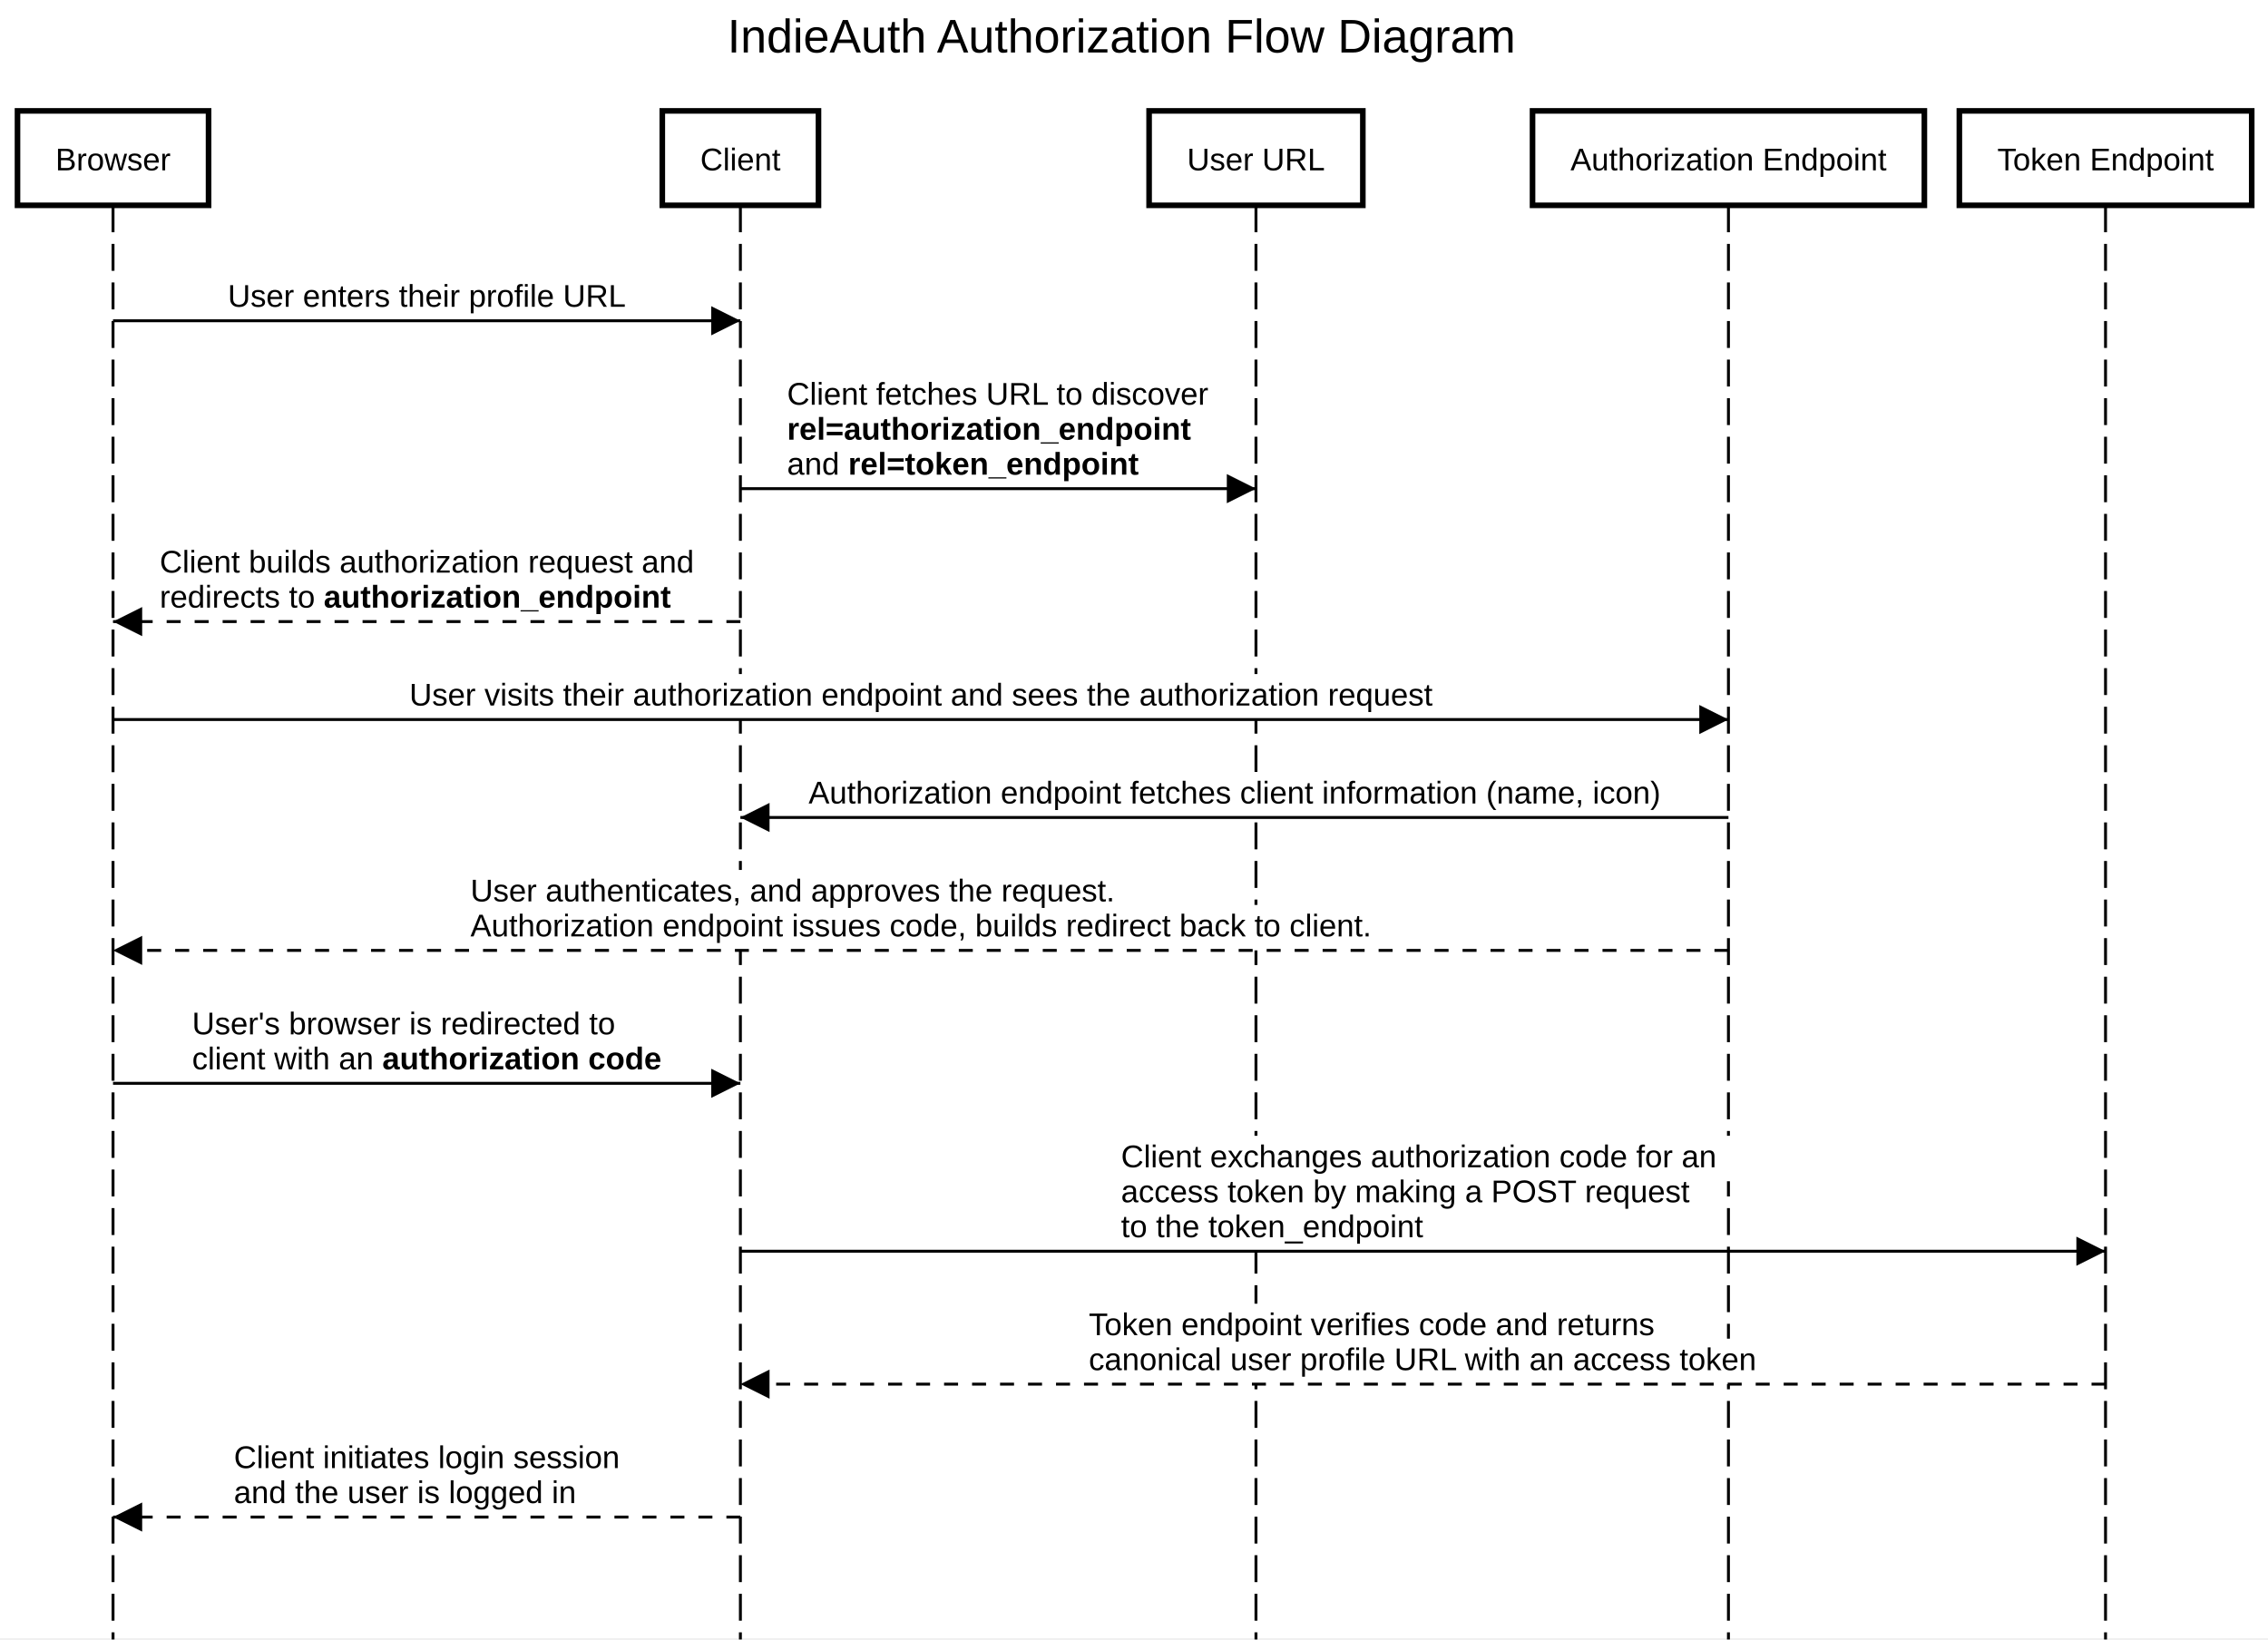
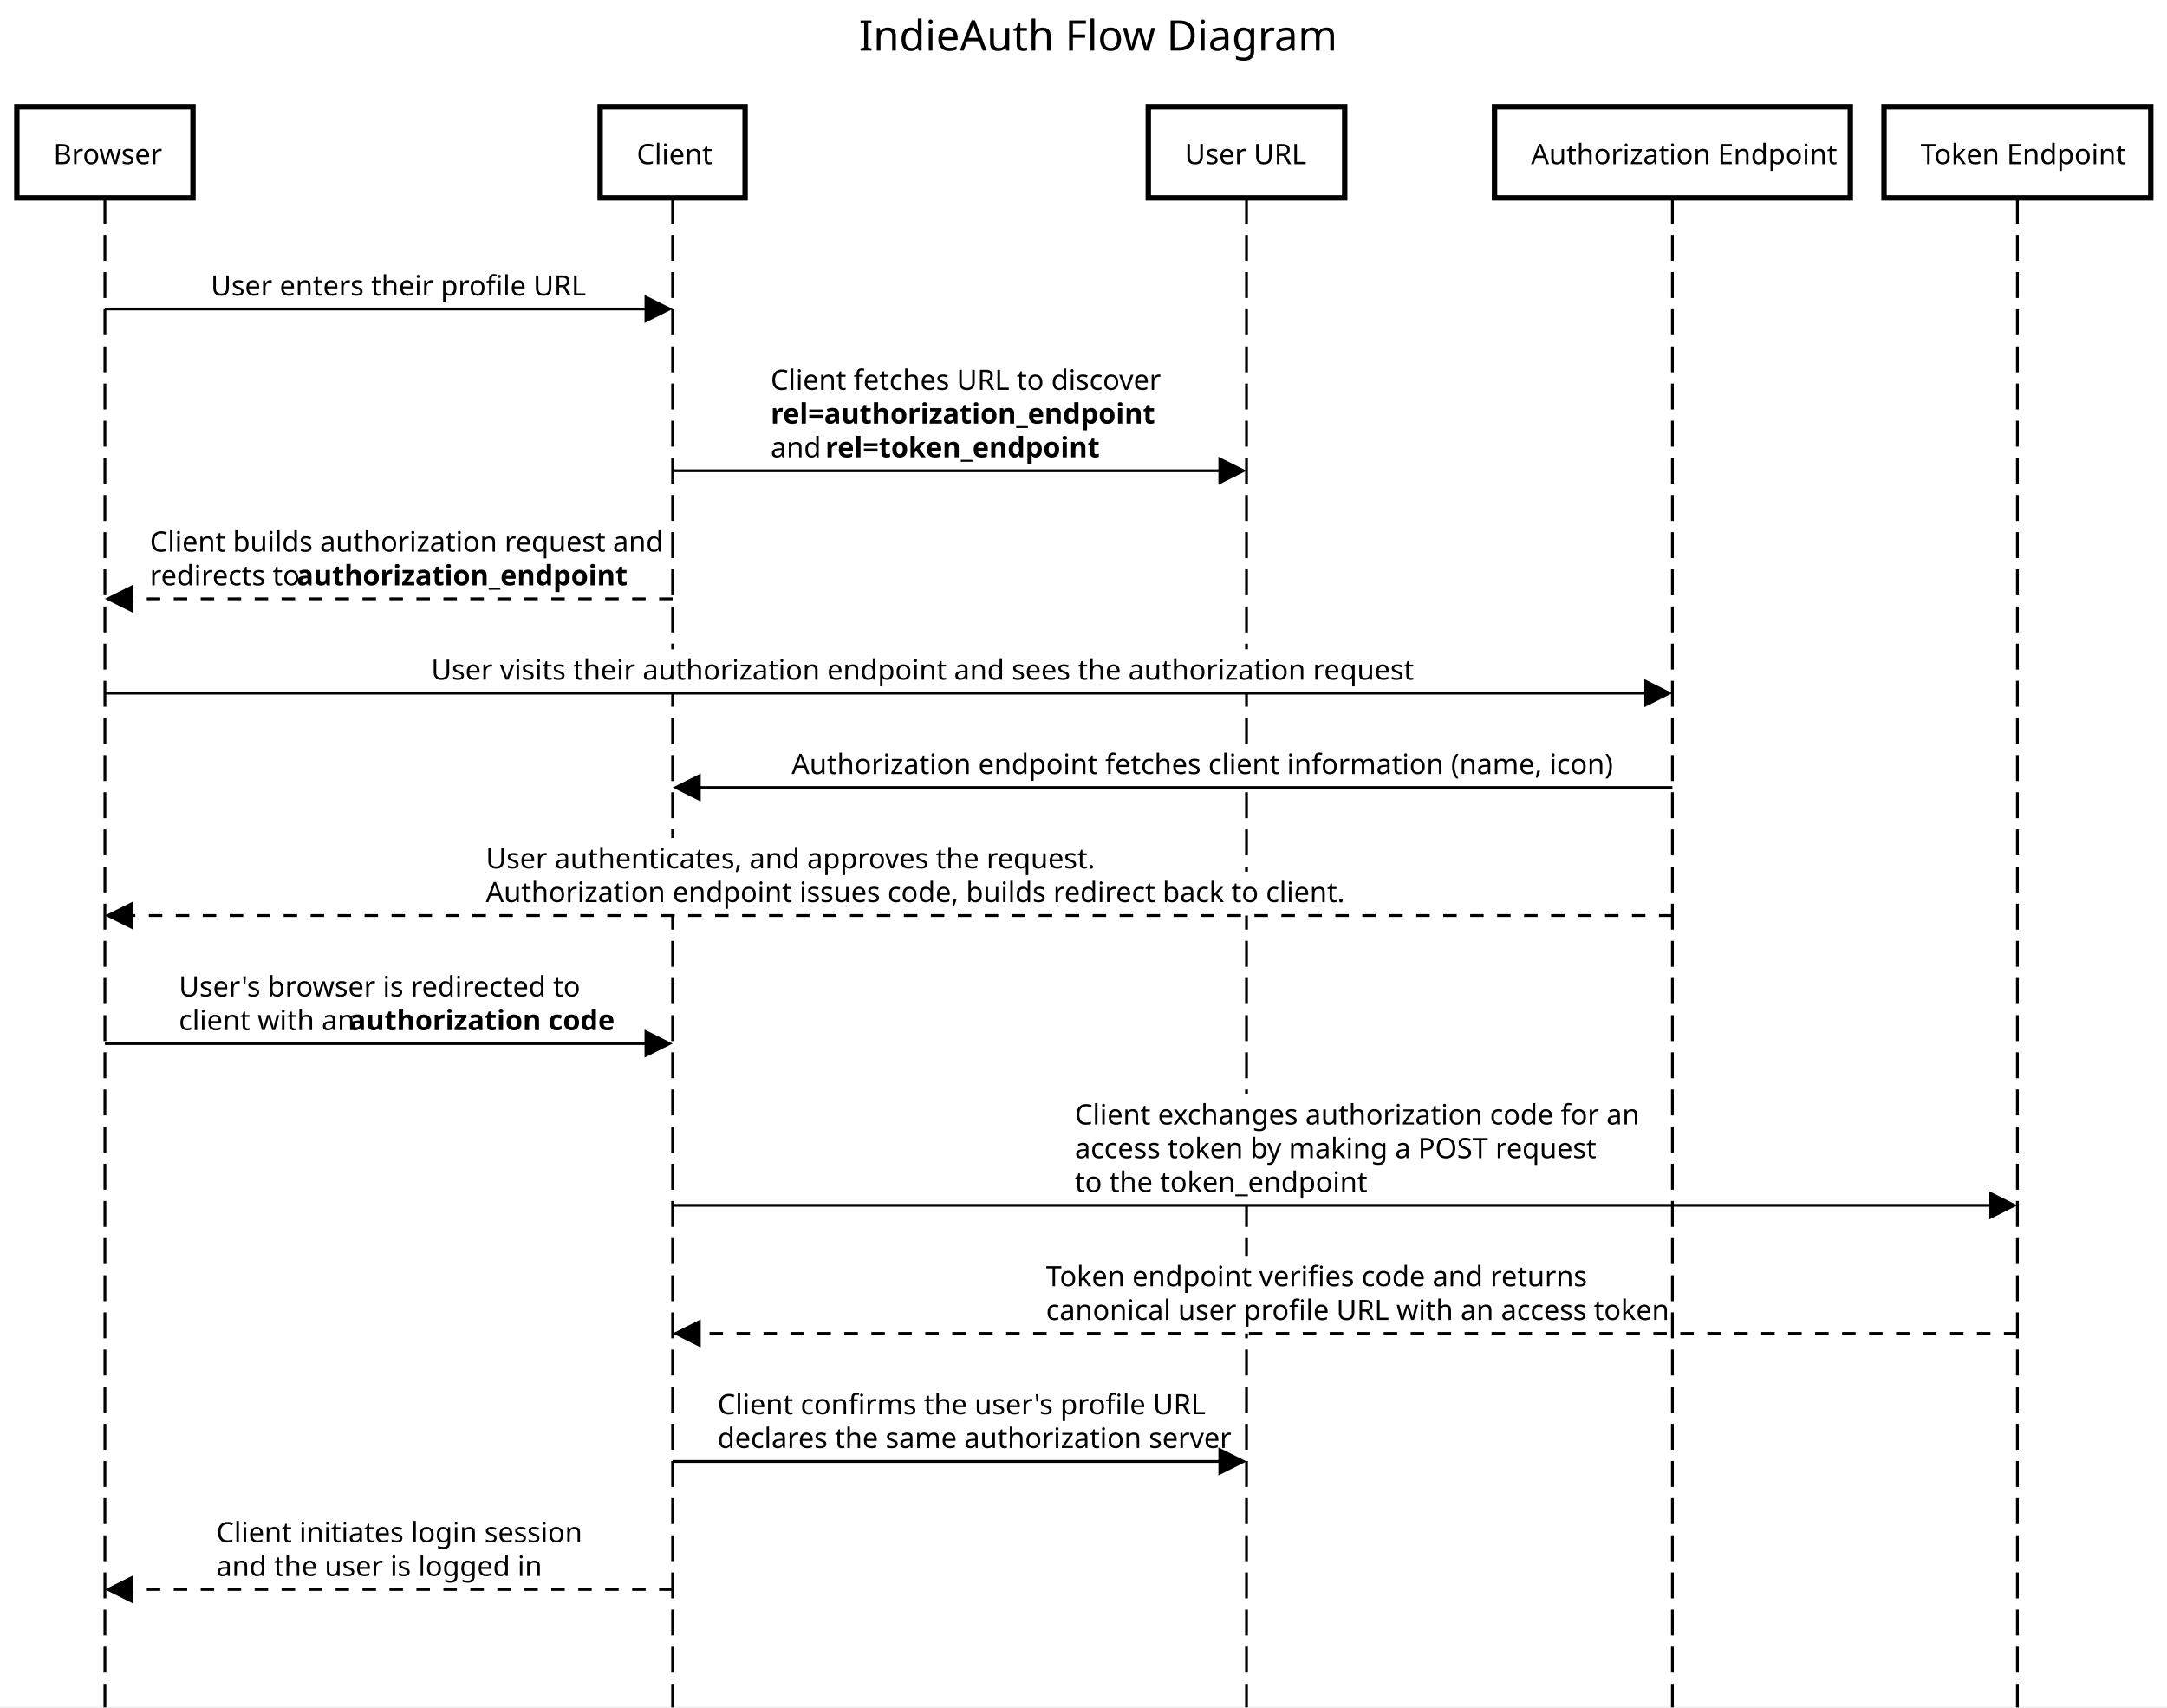
- <svg xmlns="http://www.w3.org/2000/svg" version="1.1" viewbox="0 0 1059 765" style="width: 100%; height: auto;">
+ <svg xmlns="http://www.w3.org/2000/svg" version="1.1" viewbox="0 0 1131 891" style="width: 100%; height: auto;">
  <defs />
  <g>
    <g />
    <g />
    <g />
    <g />
    <g />
    <g />
    <g />
    <g />
    <g />
    <g />
    <g />
    <g />
    <g />
    <g />
    <g />
    <g />
    <g />
    <g />
    <g />
    <g />
    <g />
    <g />
    <g />
    <g />
-     <g />
-     <g />
-     <g />
-     <g>
-       <rect fill="white" stroke="none" x="0" y="0" width="1059" height="765" />
-     </g>
-     <g>
-       <text fill="black" stroke="none" font-family="Arial" font-size="16.5pt" font-style="normal" font-weight="normal" text-decoration="normal" x="339.624" y="24.503" text-anchor="start" dominant-baseline="alphabetic">IndieAuth Authorization Flow Diagram</text>
-     </g>
-     <g>
-       <path fill="none" stroke="black" paint-order="fill stroke markers" d=" M 52.774 95.888 L 52.774 765.631" stroke-miterlimit="10" stroke-width="1.361" stroke-dasharray="12.566,5.445" />
-       <path fill="none" stroke="black" paint-order="fill stroke markers" d=" M 345.712 95.888 L 345.712 765.631" stroke-miterlimit="10" stroke-width="1.361" stroke-dasharray="12.566,5.445" />
-       <path fill="none" stroke="black" paint-order="fill stroke markers" d=" M 586.452 95.888 L 586.452 765.631" stroke-miterlimit="10" stroke-width="1.361" stroke-dasharray="12.566,5.445" />
-       <path fill="none" stroke="black" paint-order="fill stroke markers" d=" M 807.065 95.888 L 807.065 765.631" stroke-miterlimit="10" stroke-width="1.361" stroke-dasharray="12.566,5.445" />
-       <path fill="none" stroke="black" paint-order="fill stroke markers" d=" M 983.139 95.888 L 983.139 765.631" stroke-miterlimit="10" stroke-width="1.361" stroke-dasharray="12.566,5.445" />
-     </g>
-     <g>
-       <path fill="none" stroke="none" />
-       <g>
-         <path fill="white" stroke="black" paint-order="fill stroke markers" d=" M 8.168 51.783 L 97.38 51.783 L 97.38 95.888 L 8.168 95.888 L 8.168 51.783 Z" stroke-miterlimit="10" stroke-width="2.614" stroke-dasharray="" />
-       </g>
-       <g>
-         <g />
-         <text fill="black" stroke="none" font-family="Arial" font-size="11pt" font-style="normal" font-weight="normal" text-decoration="normal" x="25.891" y="79.552" text-anchor="start" dominant-baseline="alphabetic">Browser</text>
-       </g>
-       <path fill="none" stroke="none" />
-       <g>
-         <path fill="white" stroke="black" paint-order="fill stroke markers" d=" M 309.248 51.783 L 382.175 51.783 L 382.175 95.888 L 309.248 95.888 L 309.248 51.783 Z" stroke-miterlimit="10" stroke-width="2.614" stroke-dasharray="" />
-       </g>
-       <g>
-         <g />
-         <text fill="black" stroke="none" font-family="Arial" font-size="11pt" font-style="normal" font-weight="normal" text-decoration="normal" x="326.971" y="79.552" text-anchor="start" dominant-baseline="alphabetic">Client</text>
-       </g>
-       <path fill="none" stroke="none" />
-       <g>
-         <path fill="white" stroke="black" paint-order="fill stroke markers" d=" M 536.552 51.783 L 636.351 51.783 L 636.351 95.888 L 536.552 95.888 L 536.552 51.783 Z" stroke-miterlimit="10" stroke-width="2.614" stroke-dasharray="" />
-       </g>
-       <g>
-         <g />
-         <text fill="black" stroke="none" font-family="Arial" font-size="11pt" font-style="normal" font-weight="normal" text-decoration="normal" x="554.276" y="79.552" text-anchor="start" dominant-baseline="alphabetic">User URL</text>
-       </g>
-       <path fill="none" stroke="none" />
-       <g>
-         <path fill="white" stroke="black" paint-order="fill stroke markers" d=" M 715.583 51.783 L 898.547 51.783 L 898.547 95.888 L 715.583 95.888 L 715.583 51.783 Z" stroke-miterlimit="10" stroke-width="2.614" stroke-dasharray="" />
-       </g>
-       <g>
-         <g />
-         <text fill="black" stroke="none" font-family="Arial" font-size="11pt" font-style="normal" font-weight="normal" text-decoration="normal" x="733.307" y="79.552" text-anchor="start" dominant-baseline="alphabetic">Authorization Endpoint</text>
-       </g>
-       <path fill="none" stroke="none" />
-       <g>
-         <path fill="white" stroke="black" paint-order="fill stroke markers" d=" M 914.882 51.783 L 1051.396 51.783 L 1051.396 95.888 L 914.882 95.888 L 914.882 51.783 Z" stroke-miterlimit="10" stroke-width="2.614" stroke-dasharray="" />
-       </g>
-       <g>
-         <g />
-         <text fill="black" stroke="none" font-family="Arial" font-size="11pt" font-style="normal" font-weight="normal" text-decoration="normal" x="932.606" y="79.552" text-anchor="start" dominant-baseline="alphabetic">Token Endpoint</text>
-       </g>
-     </g>
-     <g>
-       <g>
-         <g>
-           <path fill="none" stroke="none" />
-           <rect fill="white" stroke="none" x="103.911" y="128.558" width="190.663" height="21.236" />
-         </g>
-         <text fill="black" stroke="none" font-family="Arial" font-size="11pt" font-style="normal" font-weight="normal" text-decoration="normal" x="106.362" y="143.26" text-anchor="start" dominant-baseline="alphabetic">User enters their profile URL</text>
-       </g>
-       <g>
-         <path fill="none" stroke="black" paint-order="fill stroke markers" d=" M 52.774 149.794 L 345.712 149.794" stroke-miterlimit="10" stroke-width="1.361" stroke-dasharray="" />
-         <path fill="black" stroke="none" paint-order="stroke fill markers" d=" M 332.099 142.987 L 345.712 149.794 L 332.099 156.6 Z" />
-       </g>
-       <g>
-         <g>
-           <path fill="none" stroke="none" />
-           <rect fill="white" stroke="none" x="365.042" y="174.297" width="202.08" height="21.236" />
-         </g>
-         <g>
-           <path fill="none" stroke="none" />
-           <rect fill="white" stroke="none" x="365.042" y="190.632" width="193.454" height="21.236" />
-         </g>
-         <g>
-           <path fill="none" stroke="none" />
-           <rect fill="white" stroke="none" x="365.042" y="206.967" width="169.059" height="21.236" />
-         </g>
-         <text fill="black" stroke="none" font-family="Arial" font-size="11pt" font-style="normal" font-weight="normal" text-decoration="normal" x="367.492" y="188.998" text-anchor="start" dominant-baseline="alphabetic">Client fetches URL to discover</text>
-         <text fill="black" stroke="none" font-family="Arial" font-size="11pt" font-style="normal" font-weight="normal" text-decoration="normal" x="367.492" y="205.334" text-anchor="start" dominant-baseline="alphabetic" />
-         <text fill="black" stroke="none" font-family="Arial" font-size="11pt" font-style="normal" font-weight="bold" text-decoration="normal" x="367.492" y="205.334" text-anchor="start" dominant-baseline="alphabetic">rel=authorization_endpoint</text>
-         <text fill="black" stroke="none" font-family="Arial" font-size="11pt" font-style="normal" font-weight="normal" text-decoration="normal" x="556.046" y="205.334" text-anchor="start" dominant-baseline="alphabetic" />
-         <text fill="black" stroke="none" font-family="Arial" font-size="11pt" font-style="normal" font-weight="normal" text-decoration="normal" x="367.492" y="221.669" text-anchor="start" dominant-baseline="alphabetic">and </text>
-         <text fill="black" stroke="none" font-family="Arial" font-size="11pt" font-style="normal" font-weight="bold" text-decoration="normal" x="396.024" y="221.669" text-anchor="start" dominant-baseline="alphabetic">rel=token_endpoint</text>
-         <text fill="black" stroke="none" font-family="Arial" font-size="11pt" font-style="normal" font-weight="normal" text-decoration="normal" x="531.651" y="221.669" text-anchor="start" dominant-baseline="alphabetic" />
-       </g>
-       <g>
-         <path fill="none" stroke="black" paint-order="fill stroke markers" d=" M 345.712 228.203 L 586.452 228.203" stroke-miterlimit="10" stroke-width="1.361" stroke-dasharray="" />
-         <path fill="black" stroke="none" paint-order="stroke fill markers" d=" M 572.839 221.396 L 586.452 228.203 L 572.839 235.009 Z" />
-       </g>
-       <g>
-         <g>
-           <path fill="none" stroke="none" />
-           <rect fill="white" stroke="none" x="72.104" y="252.706" width="254.278" height="21.236" />
-         </g>
-         <g>
-           <path fill="none" stroke="none" />
-           <rect fill="white" stroke="none" x="72.104" y="269.041" width="243.547" height="21.236" />
-         </g>
-         <text fill="black" stroke="none" font-family="Arial" font-size="11pt" font-style="normal" font-weight="normal" text-decoration="normal" x="74.554" y="267.407" text-anchor="start" dominant-baseline="alphabetic">Client builds authorization request and</text>
-         <text fill="black" stroke="none" font-family="Arial" font-size="11pt" font-style="normal" font-weight="normal" text-decoration="normal" x="74.554" y="283.742" text-anchor="start" dominant-baseline="alphabetic">redirects to </text>
-         <text fill="black" stroke="none" font-family="Arial" font-size="11pt" font-style="normal" font-weight="bold" text-decoration="normal" x="151.14" y="283.742" text-anchor="start" dominant-baseline="alphabetic">authorization_endpoint</text>
-         <text fill="black" stroke="none" font-family="Arial" font-size="11pt" font-style="normal" font-weight="normal" text-decoration="normal" x="313.201" y="283.742" text-anchor="start" dominant-baseline="alphabetic" />
-       </g>
-       <g>
-         <path fill="none" stroke="black" paint-order="fill stroke markers" d=" M 345.712 290.277 L 52.774 290.277" stroke-miterlimit="10" stroke-width="1.361" stroke-dasharray="6.534" />
-         <path fill="black" stroke="none" paint-order="stroke fill markers" d=" M 66.387 283.47 L 52.774 290.277 L 66.387 297.083 Z" />
-       </g>
-       <g>
-         <g>
-           <path fill="none" stroke="none" />
-           <rect fill="white" stroke="none" x="188.697" y="314.779" width="482.445" height="21.236" />
-         </g>
-         <text fill="black" stroke="none" font-family="Arial" font-size="11pt" font-style="normal" font-weight="normal" text-decoration="normal" x="191.147" y="329.481" text-anchor="start" dominant-baseline="alphabetic">User visits their authorization endpoint and sees the authorization request</text>
-       </g>
-       <g>
-         <path fill="none" stroke="black" paint-order="fill stroke markers" d=" M 52.774 336.015 L 807.065 336.015" stroke-miterlimit="10" stroke-width="1.361" stroke-dasharray="" />
-         <path fill="black" stroke="none" paint-order="stroke fill markers" d=" M 793.452 329.209 L 807.065 336.015 L 793.452 342.821 Z" />
-       </g>
-       <g>
-         <g>
-           <path fill="none" stroke="none" />
-           <rect fill="white" stroke="none" x="375.105" y="360.518" width="402.567" height="21.236" />
-         </g>
-         <text fill="black" stroke="none" font-family="Arial" font-size="11pt" font-style="normal" font-weight="normal" text-decoration="normal" x="377.555" y="375.22" text-anchor="start" dominant-baseline="alphabetic">Authorization endpoint fetches client information (name, icon)</text>
-       </g>
-       <g>
-         <path fill="none" stroke="black" paint-order="fill stroke markers" d=" M 807.065 381.754 L 345.712 381.754" stroke-miterlimit="10" stroke-width="1.361" stroke-dasharray="" />
-         <path fill="black" stroke="none" paint-order="stroke fill markers" d=" M 359.324 374.947 L 345.712 381.754 L 359.324 388.56 Z" />
-       </g>
-       <g>
-         <g>
-           <path fill="none" stroke="none" />
-           <rect fill="white" stroke="none" x="217.222" y="406.257" width="305.616" height="21.236" />
-         </g>
-         <g>
-           <path fill="none" stroke="none" />
-           <rect fill="white" stroke="none" x="217.222" y="422.592" width="425.394" height="21.236" />
-         </g>
-         <text fill="black" stroke="none" font-family="Arial" font-size="11pt" font-style="normal" font-weight="normal" text-decoration="normal" x="219.673" y="420.958" text-anchor="start" dominant-baseline="alphabetic">User authenticates, and approves the request.</text>
-         <text fill="black" stroke="none" font-family="Arial" font-size="11pt" font-style="normal" font-weight="normal" text-decoration="normal" x="219.673" y="437.293" text-anchor="start" dominant-baseline="alphabetic">Authorization endpoint issues code, builds redirect back to client.</text>
-       </g>
-       <g>
-         <path fill="none" stroke="black" paint-order="fill stroke markers" d=" M 807.065 443.827 L 52.774 443.827" stroke-miterlimit="10" stroke-width="1.361" stroke-dasharray="6.534" />
-         <path fill="black" stroke="none" paint-order="stroke fill markers" d=" M 66.387 437.021 L 52.774 443.827 L 66.387 450.634 Z" />
-       </g>
-       <g>
-         <g>
-           <path fill="none" stroke="none" />
-           <rect fill="white" stroke="none" x="87.226" y="468.33" width="202.417" height="21.236" />
-         </g>
-         <g>
-           <path fill="none" stroke="none" />
-           <rect fill="white" stroke="none" x="87.226" y="484.665" width="224.034" height="21.236" />
-         </g>
-         <text fill="black" stroke="none" font-family="Arial" font-size="11pt" font-style="normal" font-weight="normal" text-decoration="normal" x="89.676" y="483.032" text-anchor="start" dominant-baseline="alphabetic">User's browser is redirected to</text>
-         <text fill="black" stroke="none" font-family="Arial" font-size="11pt" font-style="normal" font-weight="normal" text-decoration="normal" x="89.676" y="499.367" text-anchor="start" dominant-baseline="alphabetic">client with an </text>
-         <text fill="black" stroke="none" font-family="Arial" font-size="11pt" font-style="normal" font-weight="bold" text-decoration="normal" x="178.495" y="499.367" text-anchor="start" dominant-baseline="alphabetic">authorization code</text>
-         <text fill="black" stroke="none" font-family="Arial" font-size="11pt" font-style="normal" font-weight="normal" text-decoration="normal" x="308.81" y="499.367" text-anchor="start" dominant-baseline="alphabetic" />
-       </g>
-       <g>
-         <path fill="none" stroke="black" paint-order="fill stroke markers" d=" M 52.774 505.901 L 345.712 505.901" stroke-miterlimit="10" stroke-width="1.361" stroke-dasharray="" />
-         <path fill="black" stroke="none" paint-order="stroke fill markers" d=" M 332.099 499.095 L 345.712 505.901 L 332.099 512.708 Z" />
-       </g>
-       <g>
-         <g>
-           <path fill="none" stroke="none" />
-           <rect fill="white" stroke="none" x="520.987" y="530.404" width="286.876" height="21.236" />
-         </g>
-         <g>
-           <path fill="none" stroke="none" />
-           <rect fill="white" stroke="none" x="520.987" y="546.739" width="270.534" height="21.236" />
-         </g>
-         <g>
-           <path fill="none" stroke="none" />
-           <rect fill="white" stroke="none" x="520.987" y="563.074" width="145.917" height="21.236" />
-         </g>
-         <text fill="black" stroke="none" font-family="Arial" font-size="11pt" font-style="normal" font-weight="normal" text-decoration="normal" x="523.437" y="545.106" text-anchor="start" dominant-baseline="alphabetic">Client exchanges authorization code for an </text>
-         <text fill="black" stroke="none" font-family="Arial" font-size="11pt" font-style="normal" font-weight="normal" text-decoration="normal" x="523.437" y="561.441" text-anchor="start" dominant-baseline="alphabetic">access token by making a POST request</text>
-         <text fill="black" stroke="none" font-family="Arial" font-size="11pt" font-style="normal" font-weight="normal" text-decoration="normal" x="523.437" y="577.776" text-anchor="start" dominant-baseline="alphabetic">to the token_endpoint</text>
-       </g>
-       <g>
-         <path fill="none" stroke="black" paint-order="fill stroke markers" d=" M 345.712 584.31 L 983.139 584.31" stroke-miterlimit="10" stroke-width="1.361" stroke-dasharray="" />
-         <path fill="black" stroke="none" paint-order="stroke fill markers" d=" M 969.526 577.504 L 983.139 584.31 L 969.526 591.117 Z" />
-       </g>
-       <g>
-         <g>
-           <path fill="none" stroke="none" />
-           <rect fill="white" stroke="none" x="505.93" y="608.813" width="268.945" height="21.236" />
-         </g>
-         <g>
-           <path fill="none" stroke="none" />
-           <rect fill="white" stroke="none" x="505.93" y="625.148" width="316.991" height="21.236" />
-         </g>
-         <text fill="black" stroke="none" font-family="Arial" font-size="11pt" font-style="normal" font-weight="normal" text-decoration="normal" x="508.38" y="623.515" text-anchor="start" dominant-baseline="alphabetic">Token endpoint verifies code and returns</text>
-         <text fill="black" stroke="none" font-family="Arial" font-size="11pt" font-style="normal" font-weight="normal" text-decoration="normal" x="508.38" y="639.85" text-anchor="start" dominant-baseline="alphabetic">canonical user profile URL with an access token</text>
-       </g>
-       <g>
-         <path fill="none" stroke="black" paint-order="fill stroke markers" d=" M 983.139 646.384 L 345.712 646.384" stroke-miterlimit="10" stroke-width="1.361" stroke-dasharray="6.534" />
-         <path fill="black" stroke="none" paint-order="stroke fill markers" d=" M 359.324 639.578 L 345.712 646.384 L 359.324 653.19 Z" />
-       </g>
-       <g>
-         <g>
-           <path fill="none" stroke="none" />
-           <rect fill="white" stroke="none" x="106.75" y="670.887" width="184.986" height="21.236" />
-         </g>
-         <g>
-           <path fill="none" stroke="none" />
-           <rect fill="white" stroke="none" x="106.75" y="687.222" width="164.643" height="21.236" />
-         </g>
-         <text fill="black" stroke="none" font-family="Arial" font-size="11pt" font-style="normal" font-weight="normal" text-decoration="normal" x="109.2" y="685.588" text-anchor="start" dominant-baseline="alphabetic">Client initiates login session</text>
-         <text fill="black" stroke="none" font-family="Arial" font-size="11pt" font-style="normal" font-weight="normal" text-decoration="normal" x="109.2" y="701.924" text-anchor="start" dominant-baseline="alphabetic">and the user is logged in</text>
-       </g>
-       <g>
-         <path fill="none" stroke="black" paint-order="fill stroke markers" d=" M 345.712 708.458 L 52.774 708.458" stroke-miterlimit="10" stroke-width="1.361" stroke-dasharray="6.534" />
-         <path fill="black" stroke="none" paint-order="stroke fill markers" d=" M 66.387 701.651 L 52.774 708.458 L 66.387 715.264 Z" />
+     <g>
+       <rect fill="white" stroke="none" x="0" y="0" width="1131" height="891" />
+     </g>
+     <g>
+       <text fill="black" stroke="none" font-family="sans-serif" font-size="16.5pt" font-style="normal" font-weight="normal" text-decoration="normal" x="448.281" y="26.388" text-anchor="start" dominant-baseline="alphabetic" xml:space="preserve">IndieAuth Flow Diagram</text>
+     </g>
+     <g />
+     <g>
+       <path fill="none" stroke="black" paint-order="fill stroke markers" d=" M 54.766 103.264 L 54.766 891.374" stroke-miterlimit="10" stroke-width="1.466" stroke-dasharray="13.532,5.864" />
+       <path fill="none" stroke="black" paint-order="fill stroke markers" d=" M 351.054 103.264 L 351.054 891.374" stroke-miterlimit="10" stroke-width="1.466" stroke-dasharray="13.532,5.864" />
+       <path fill="none" stroke="black" paint-order="fill stroke markers" d=" M 650.571 103.264 L 650.571 891.374" stroke-miterlimit="10" stroke-width="1.466" stroke-dasharray="13.532,5.864" />
+       <path fill="none" stroke="black" paint-order="fill stroke markers" d=" M 872.86 103.264 L 872.86 891.374" stroke-miterlimit="10" stroke-width="1.466" stroke-dasharray="13.532,5.864" />
+       <path fill="none" stroke="black" paint-order="fill stroke markers" d=" M 1052.917 103.264 L 1052.917 891.374" stroke-miterlimit="10" stroke-width="1.466" stroke-dasharray="13.532,5.864" />
+     </g>
+     <g>
+       <path fill="none" stroke="none" />
+       <g>
+         <path fill="white" stroke="black" paint-order="fill stroke markers" d=" M 8.796 55.766 L 100.735 55.766 L 100.735 103.264 L 8.796 103.264 L 8.796 55.766 Z" stroke-miterlimit="10" stroke-width="2.815" stroke-dasharray="" />
+       </g>
+       <g>
+         <g />
+         <text fill="black" stroke="none" font-family="sans-serif" font-size="11pt" font-style="normal" font-weight="normal" text-decoration="normal" x="27.883" y="85.672" text-anchor="start" dominant-baseline="alphabetic" xml:space="preserve">Browser</text>
+       </g>
+       <path fill="none" stroke="none" />
+       <g>
+         <path fill="white" stroke="black" paint-order="fill stroke markers" d=" M 313.227 55.766 L 388.881 55.766 L 388.881 103.264 L 313.227 103.264 L 313.227 55.766 Z" stroke-miterlimit="10" stroke-width="2.815" stroke-dasharray="" />
+       </g>
+       <g>
+         <g />
+         <text fill="black" stroke="none" font-family="sans-serif" font-size="11pt" font-style="normal" font-weight="normal" text-decoration="normal" x="332.314" y="85.672" text-anchor="start" dominant-baseline="alphabetic" xml:space="preserve">Client</text>
+       </g>
+       <path fill="none" stroke="none" />
+       <g>
+         <path fill="white" stroke="black" paint-order="fill stroke markers" d=" M 599.308 55.766 L 701.834 55.766 L 701.834 103.264 L 599.308 103.264 L 599.308 55.766 Z" stroke-miterlimit="10" stroke-width="2.815" stroke-dasharray="" />
+       </g>
+       <g>
+         <g />
+         <text fill="black" stroke="none" font-family="sans-serif" font-size="11pt" font-style="normal" font-weight="normal" text-decoration="normal" x="618.395" y="85.672" text-anchor="start" dominant-baseline="alphabetic" xml:space="preserve">User URL</text>
+       </g>
+       <path fill="none" stroke="none" />
+       <g>
+         <path fill="white" stroke="black" paint-order="fill stroke markers" d=" M 780.015 55.766 L 965.705 55.766 L 965.705 103.264 L 780.015 103.264 L 780.015 55.766 Z" stroke-miterlimit="10" stroke-width="2.815" stroke-dasharray="" />
+       </g>
+       <g>
+         <g />
+         <text fill="black" stroke="none" font-family="sans-serif" font-size="11pt" font-style="normal" font-weight="normal" text-decoration="normal" x="799.102" y="85.672" text-anchor="start" dominant-baseline="alphabetic" xml:space="preserve">Authorization Endpoint</text>
+       </g>
+       <path fill="none" stroke="none" />
+       <g>
+         <path fill="white" stroke="black" paint-order="fill stroke markers" d=" M 983.296 55.766 L 1122.537 55.766 L 1122.537 103.264 L 983.296 103.264 L 983.296 55.766 Z" stroke-miterlimit="10" stroke-width="2.815" stroke-dasharray="" />
+       </g>
+       <g>
+         <g />
+         <text fill="black" stroke="none" font-family="sans-serif" font-size="11pt" font-style="normal" font-weight="normal" text-decoration="normal" x="1002.384" y="85.672" text-anchor="start" dominant-baseline="alphabetic" xml:space="preserve">Token Endpoint</text>
+       </g>
+     </g>
+     <g>
+       <g>
+         <g>
+           <rect fill="white" stroke="none" x="107.39" y="138.447" width="191.04" height="22.869" />
+         </g>
+         <text fill="black" stroke="none" font-family="sans-serif" font-size="11pt" font-style="normal" font-weight="normal" text-decoration="normal" x="110.029" y="154.28" text-anchor="start" dominant-baseline="alphabetic" xml:space="preserve">User enters their profile URL</text>
+       </g>
+       <g>
+         <path fill="none" stroke="black" paint-order="fill stroke markers" d=" M 54.766 161.316 L 336.57 161.316" stroke-miterlimit="10" stroke-width="1.466" stroke-dasharray="" />
+         <g transform="translate(351.054,161.3164) translate(-351.054,-161.3164)">
+           <path fill="black" stroke="none" paint-order="stroke fill markers" d=" M 336.394 153.987 L 351.054 161.316 L 336.394 168.646 Z" />
+         </g>
+       </g>
+       <g>
+         <g>
+           <rect fill="white" stroke="none" x="399.584" y="187.704" width="202.457" height="22.869" />
+         </g>
+         <g>
+           <rect fill="white" stroke="none" x="399.584" y="205.296" width="193.832" height="22.869" />
+         </g>
+         <g>
+           <rect fill="white" stroke="none" x="399.584" y="222.888" width="169.436" height="22.869" />
+         </g>
+         <text fill="black" stroke="none" font-family="sans-serif" font-size="11pt" font-style="normal" font-weight="normal" text-decoration="normal" x="402.223" y="203.537" text-anchor="start" dominant-baseline="alphabetic" xml:space="preserve">Client fetches URL to discover</text>
+         <text fill="black" stroke="none" font-family="sans-serif" font-size="11pt" font-style="normal" font-weight="bold" text-decoration="normal" x="402.223" y="221.128" text-anchor="start" dominant-baseline="alphabetic" xml:space="preserve">rel=authorization_endpoint</text>
+         <text fill="black" stroke="none" font-family="sans-serif" font-size="11pt" font-style="normal" font-weight="normal" text-decoration="normal" x="402.223" y="238.72" text-anchor="start" dominant-baseline="alphabetic" xml:space="preserve">and </text>
+         <text fill="black" stroke="none" font-family="sans-serif" font-size="11pt" font-style="normal" font-weight="bold" text-decoration="normal" x="430.755" y="238.72" text-anchor="start" dominant-baseline="alphabetic" xml:space="preserve">rel=token_endpoint</text>
+       </g>
+       <g>
+         <path fill="none" stroke="black" paint-order="fill stroke markers" d=" M 351.054 245.757 L 636.087 245.757" stroke-miterlimit="10" stroke-width="1.466" stroke-dasharray="" />
+         <g transform="translate(650.5708,245.7569) translate(-650.5708,-245.7569)">
+           <path fill="black" stroke="none" paint-order="stroke fill markers" d=" M 635.911 238.427 L 650.571 245.757 L 635.911 253.087 Z" />
+         </g>
+       </g>
+       <g>
+         <g>
+           <rect fill="white" stroke="none" x="75.582" y="272.144" width="254.655" height="22.869" />
+         </g>
+         <g>
+           <rect fill="white" stroke="none" x="75.582" y="289.736" width="243.925" height="22.869" />
+         </g>
+         <text fill="black" stroke="none" font-family="sans-serif" font-size="11pt" font-style="normal" font-weight="normal" text-decoration="normal" x="78.221" y="287.977" text-anchor="start" dominant-baseline="alphabetic" xml:space="preserve">Client builds authorization request and</text>
+         <text fill="black" stroke="none" font-family="sans-serif" font-size="11pt" font-style="normal" font-weight="normal" text-decoration="normal" x="78.221" y="305.569" text-anchor="start" dominant-baseline="alphabetic" xml:space="preserve">redirects to </text>
+         <text fill="black" stroke="none" font-family="sans-serif" font-size="11pt" font-style="normal" font-weight="bold" text-decoration="normal" x="154.807" y="305.569" text-anchor="start" dominant-baseline="alphabetic" xml:space="preserve">authorization_endpoint</text>
+       </g>
+       <g>
+         <path fill="none" stroke="black" paint-order="fill stroke markers" d=" M 351.054 312.606 L 69.249 312.606" stroke-miterlimit="10" stroke-width="1.466" stroke-dasharray="7.037" />
+         <g transform="translate(54.76553,312.6055) translate(-54.76553,-312.6055)">
+           <path fill="black" stroke="none" paint-order="stroke fill markers" d=" M 69.425 305.276 L 54.766 312.606 L 69.425 319.935 Z" />
+         </g>
+       </g>
+       <g>
+         <g>
+           <rect fill="white" stroke="none" x="222.402" y="338.993" width="482.822" height="22.869" />
+         </g>
+         <text fill="black" stroke="none" font-family="sans-serif" font-size="11pt" font-style="normal" font-weight="normal" text-decoration="normal" x="225.04" y="354.826" text-anchor="start" dominant-baseline="alphabetic" xml:space="preserve">User visits their authorization endpoint and sees the authorization request</text>
+       </g>
+       <g>
+         <path fill="none" stroke="black" paint-order="fill stroke markers" d=" M 54.766 361.862 L 858.376 361.862" stroke-miterlimit="10" stroke-width="1.466" stroke-dasharray="" />
+         <g transform="translate(872.8596,361.8624) translate(-872.8596,-361.8624)">
+           <path fill="black" stroke="none" paint-order="stroke fill markers" d=" M 858.2 354.533 L 872.86 361.862 L 858.2 369.192 Z" />
+         </g>
+       </g>
+       <g>
+         <g>
+           <rect fill="white" stroke="none" x="410.485" y="388.25" width="402.944" height="22.869" />
+         </g>
+         <text fill="black" stroke="none" font-family="sans-serif" font-size="11pt" font-style="normal" font-weight="normal" text-decoration="normal" x="413.124" y="404.083" text-anchor="start" dominant-baseline="alphabetic" xml:space="preserve">Authorization endpoint fetches client information (name, icon)</text>
+       </g>
+       <g>
+         <path fill="none" stroke="black" paint-order="fill stroke markers" d=" M 872.86 411.119 L 365.538 411.119" stroke-miterlimit="10" stroke-width="1.466" stroke-dasharray="" />
+         <g transform="translate(351.054,411.1194) translate(-351.054,-411.1194)">
+           <path fill="black" stroke="none" paint-order="stroke fill markers" d=" M 365.714 403.789 L 351.054 411.119 L 365.714 418.449 Z" />
+         </g>
+       </g>
+       <g>
+         <g>
+           <rect fill="white" stroke="none" x="250.927" y="437.507" width="305.993" height="22.869" />
+         </g>
+         <g>
+           <rect fill="white" stroke="none" x="250.927" y="455.099" width="425.771" height="22.869" />
+         </g>
+         <text fill="black" stroke="none" font-family="sans-serif" font-size="11pt" font-style="normal" font-weight="normal" text-decoration="normal" x="253.566" y="453.34" text-anchor="start" dominant-baseline="alphabetic" xml:space="preserve">User authenticates, and approves the request.</text>
+         <text fill="black" stroke="none" font-family="sans-serif" font-size="11pt" font-style="normal" font-weight="normal" text-decoration="normal" x="253.566" y="470.931" text-anchor="start" dominant-baseline="alphabetic" xml:space="preserve">Authorization endpoint issues code, builds redirect back to client.</text>
+       </g>
+       <g>
+         <path fill="none" stroke="black" paint-order="fill stroke markers" d=" M 872.86 477.968 L 69.249 477.968" stroke-miterlimit="10" stroke-width="1.466" stroke-dasharray="7.037" />
+         <g transform="translate(54.76553,477.968) translate(-54.76553,-477.968)">
+           <path fill="black" stroke="none" paint-order="stroke fill markers" d=" M 69.425 470.638 L 54.766 477.968 L 69.425 485.298 Z" />
+         </g>
+       </g>
+       <g>
+         <g>
+           <rect fill="white" stroke="none" x="90.704" y="504.356" width="202.794" height="22.869" />
+         </g>
+         <g>
+           <rect fill="white" stroke="none" x="90.704" y="521.947" width="224.411" height="22.869" />
+         </g>
+         <text fill="black" stroke="none" font-family="sans-serif" font-size="11pt" font-style="normal" font-weight="normal" text-decoration="normal" x="93.343" y="520.188" text-anchor="start" dominant-baseline="alphabetic" xml:space="preserve">User's browser is redirected to</text>
+         <text fill="black" stroke="none" font-family="sans-serif" font-size="11pt" font-style="normal" font-weight="normal" text-decoration="normal" x="93.343" y="537.78" text-anchor="start" dominant-baseline="alphabetic" xml:space="preserve">client with an </text>
+         <text fill="black" stroke="none" font-family="sans-serif" font-size="11pt" font-style="normal" font-weight="bold" text-decoration="normal" x="182.162" y="537.78" text-anchor="start" dominant-baseline="alphabetic" xml:space="preserve">authorization code</text>
+       </g>
+       <g>
+         <path fill="none" stroke="black" paint-order="fill stroke markers" d=" M 54.766 544.817 L 336.57 544.817" stroke-miterlimit="10" stroke-width="1.466" stroke-dasharray="" />
+         <g transform="translate(351.054,544.8167) translate(-351.054,-544.8167)">
+           <path fill="black" stroke="none" paint-order="stroke fill markers" d=" M 336.394 537.487 L 351.054 544.817 L 336.394 552.147 Z" />
+         </g>
+       </g>
+       <g>
+         <g>
+           <rect fill="white" stroke="none" x="558.359" y="571.204" width="287.253" height="22.869" />
+         </g>
+         <g>
+           <rect fill="white" stroke="none" x="558.359" y="588.796" width="270.911" height="22.869" />
+         </g>
+         <g>
+           <rect fill="white" stroke="none" x="558.359" y="606.388" width="146.294" height="22.869" />
+         </g>
+         <text fill="black" stroke="none" font-family="sans-serif" font-size="11pt" font-style="normal" font-weight="normal" text-decoration="normal" x="560.998" y="587.037" text-anchor="start" dominant-baseline="alphabetic" xml:space="preserve">Client exchanges authorization code for an </text>
+         <text fill="black" stroke="none" font-family="sans-serif" font-size="11pt" font-style="normal" font-weight="normal" text-decoration="normal" x="560.998" y="604.629" text-anchor="start" dominant-baseline="alphabetic" xml:space="preserve">access token by making a POST request</text>
+         <text fill="black" stroke="none" font-family="sans-serif" font-size="11pt" font-style="normal" font-weight="normal" text-decoration="normal" x="560.998" y="622.22" text-anchor="start" dominant-baseline="alphabetic" xml:space="preserve">to the token_endpoint</text>
+       </g>
+       <g>
+         <path fill="none" stroke="black" paint-order="fill stroke markers" d=" M 351.054 629.257 L 1038.433 629.257" stroke-miterlimit="10" stroke-width="1.466" stroke-dasharray="" />
+         <g transform="translate(1052.917,629.2572) translate(-1052.917,-629.2572)">
+           <path fill="black" stroke="none" paint-order="stroke fill markers" d=" M 1038.257 621.927 L 1052.917 629.257 L 1038.257 636.587 Z" />
+         </g>
+       </g>
+       <g>
+         <g>
+           <rect fill="white" stroke="none" x="543.302" y="655.645" width="269.322" height="22.869" />
+         </g>
+         <g>
+           <rect fill="white" stroke="none" x="543.302" y="673.237" width="317.368" height="22.869" />
+         </g>
+         <text fill="black" stroke="none" font-family="sans-serif" font-size="11pt" font-style="normal" font-weight="normal" text-decoration="normal" x="545.94" y="671.477" text-anchor="start" dominant-baseline="alphabetic" xml:space="preserve">Token endpoint verifies code and returns</text>
+         <text fill="black" stroke="none" font-family="sans-serif" font-size="11pt" font-style="normal" font-weight="normal" text-decoration="normal" x="545.94" y="689.069" text-anchor="start" dominant-baseline="alphabetic" xml:space="preserve">canonical user profile URL with an access token</text>
+       </g>
+       <g>
+         <path fill="none" stroke="black" paint-order="fill stroke markers" d=" M 1052.917 696.106 L 365.538 696.106" stroke-miterlimit="10" stroke-width="1.466" stroke-dasharray="7.037" />
+         <g transform="translate(351.054,696.1058) translate(-351.054,-696.1058)">
+           <path fill="black" stroke="none" paint-order="stroke fill markers" d=" M 365.714 688.776 L 351.054 696.106 L 365.714 703.436 Z" />
+         </g>
+       </g>
+       <g>
+         <g>
+           <rect fill="white" stroke="none" x="371.871" y="722.493" width="246.795" height="22.869" />
+         </g>
+         <g>
+           <rect fill="white" stroke="none" x="371.871" y="740.085" width="257.883" height="22.869" />
+         </g>
+         <text fill="black" stroke="none" font-family="sans-serif" font-size="11pt" font-style="normal" font-weight="normal" text-decoration="normal" x="374.51" y="738.326" text-anchor="start" dominant-baseline="alphabetic" xml:space="preserve">Client confirms the user's profile URL</text>
+         <text fill="black" stroke="none" font-family="sans-serif" font-size="11pt" font-style="normal" font-weight="normal" text-decoration="normal" x="374.51" y="755.918" text-anchor="start" dominant-baseline="alphabetic" xml:space="preserve">declares the same authorization server</text>
+       </g>
+       <g>
+         <path fill="none" stroke="black" paint-order="fill stroke markers" d=" M 351.054 762.955 L 636.087 762.955" stroke-miterlimit="10" stroke-width="1.466" stroke-dasharray="" />
+         <g transform="translate(650.5708,762.9545) translate(-650.5708,-762.9545)">
+           <path fill="black" stroke="none" paint-order="stroke fill markers" d=" M 635.911 755.625 L 650.571 762.955 L 635.911 770.284 Z" />
+         </g>
+       </g>
+       <g>
+         <g>
+           <rect fill="white" stroke="none" x="110.228" y="789.342" width="185.363" height="22.869" />
+         </g>
+         <g>
+           <rect fill="white" stroke="none" x="110.228" y="806.934" width="165.02" height="22.869" />
+         </g>
+         <text fill="black" stroke="none" font-family="sans-serif" font-size="11pt" font-style="normal" font-weight="normal" text-decoration="normal" x="112.867" y="805.175" text-anchor="start" dominant-baseline="alphabetic" xml:space="preserve">Client initiates login session</text>
+         <text fill="black" stroke="none" font-family="sans-serif" font-size="11pt" font-style="normal" font-weight="normal" text-decoration="normal" x="112.867" y="822.766" text-anchor="start" dominant-baseline="alphabetic" xml:space="preserve">and the user is logged in</text>
+       </g>
+       <g>
+         <path fill="none" stroke="black" paint-order="fill stroke markers" d=" M 351.054 829.803 L 69.249 829.803" stroke-miterlimit="10" stroke-width="1.466" stroke-dasharray="7.037" />
+         <g transform="translate(54.76553,829.8032) translate(-54.76553,-829.8032)">
+           <path fill="black" stroke="none" paint-order="stroke fill markers" d=" M 69.425 822.473 L 54.766 829.803 L 69.425 837.133 Z" />
+         </g>
      </g>
    </g>
    <g />
    <g />
    <g />
    <g />
    <g />
  </g>
</svg>
